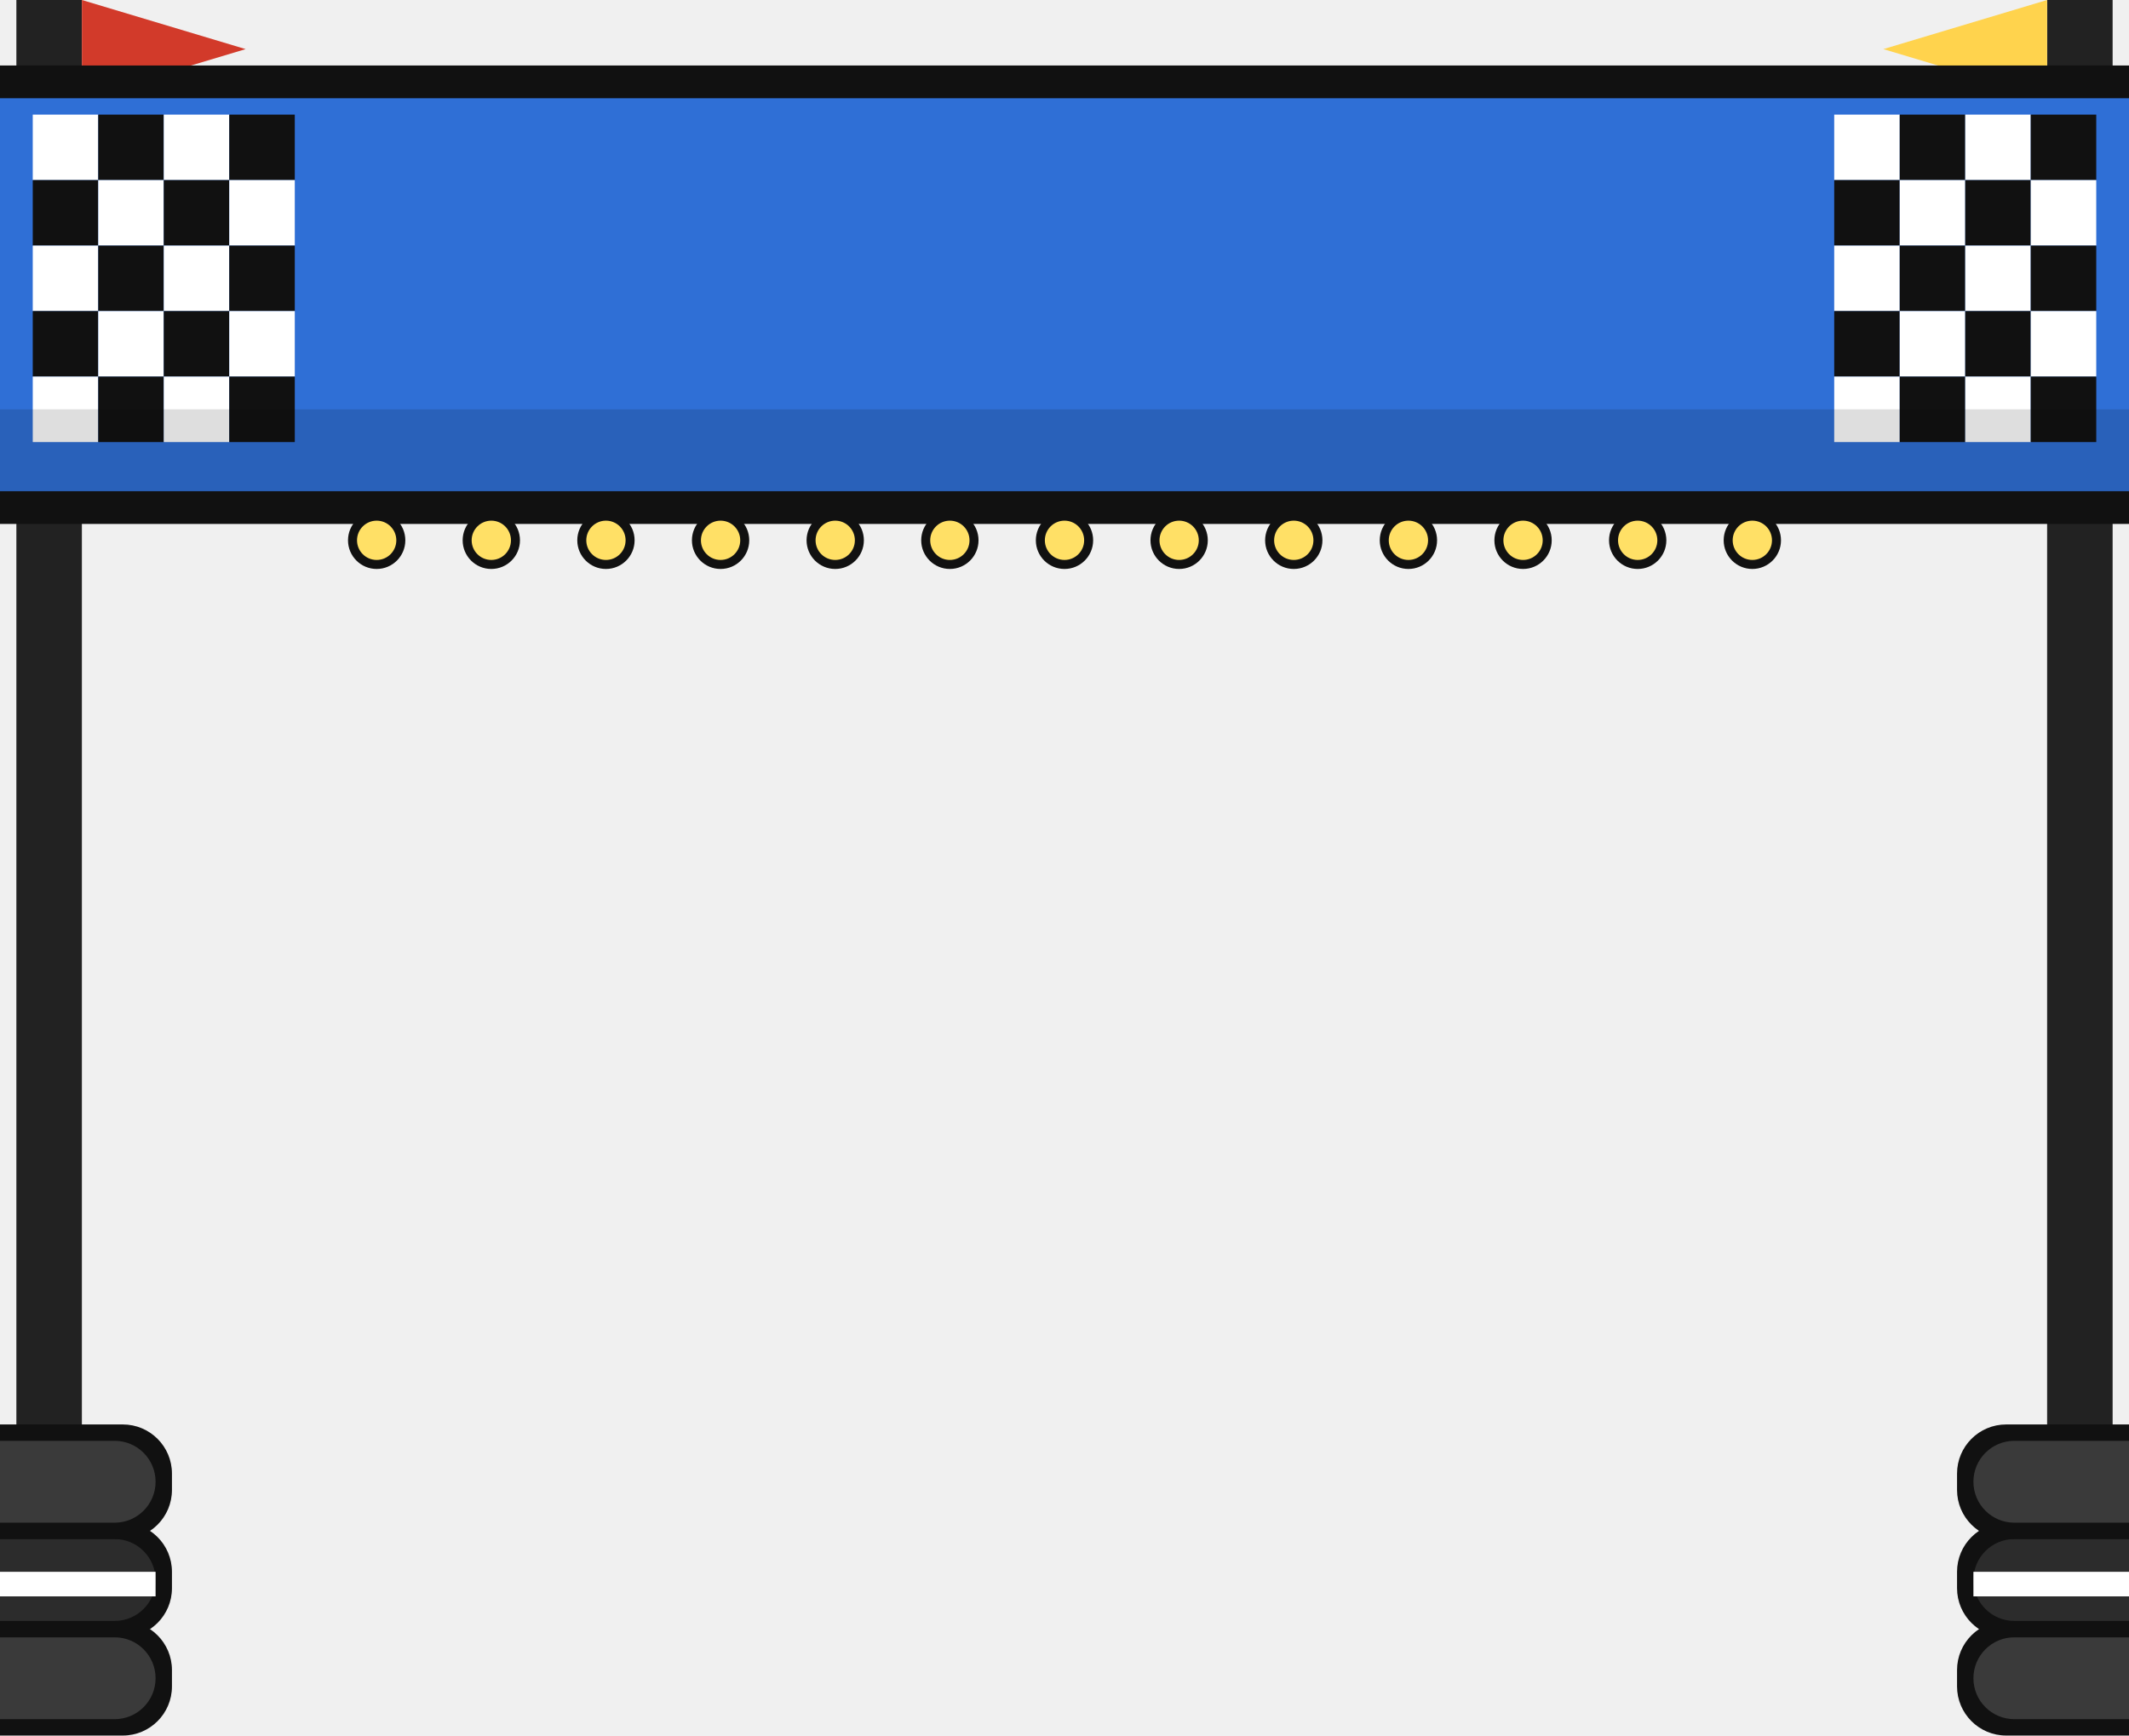
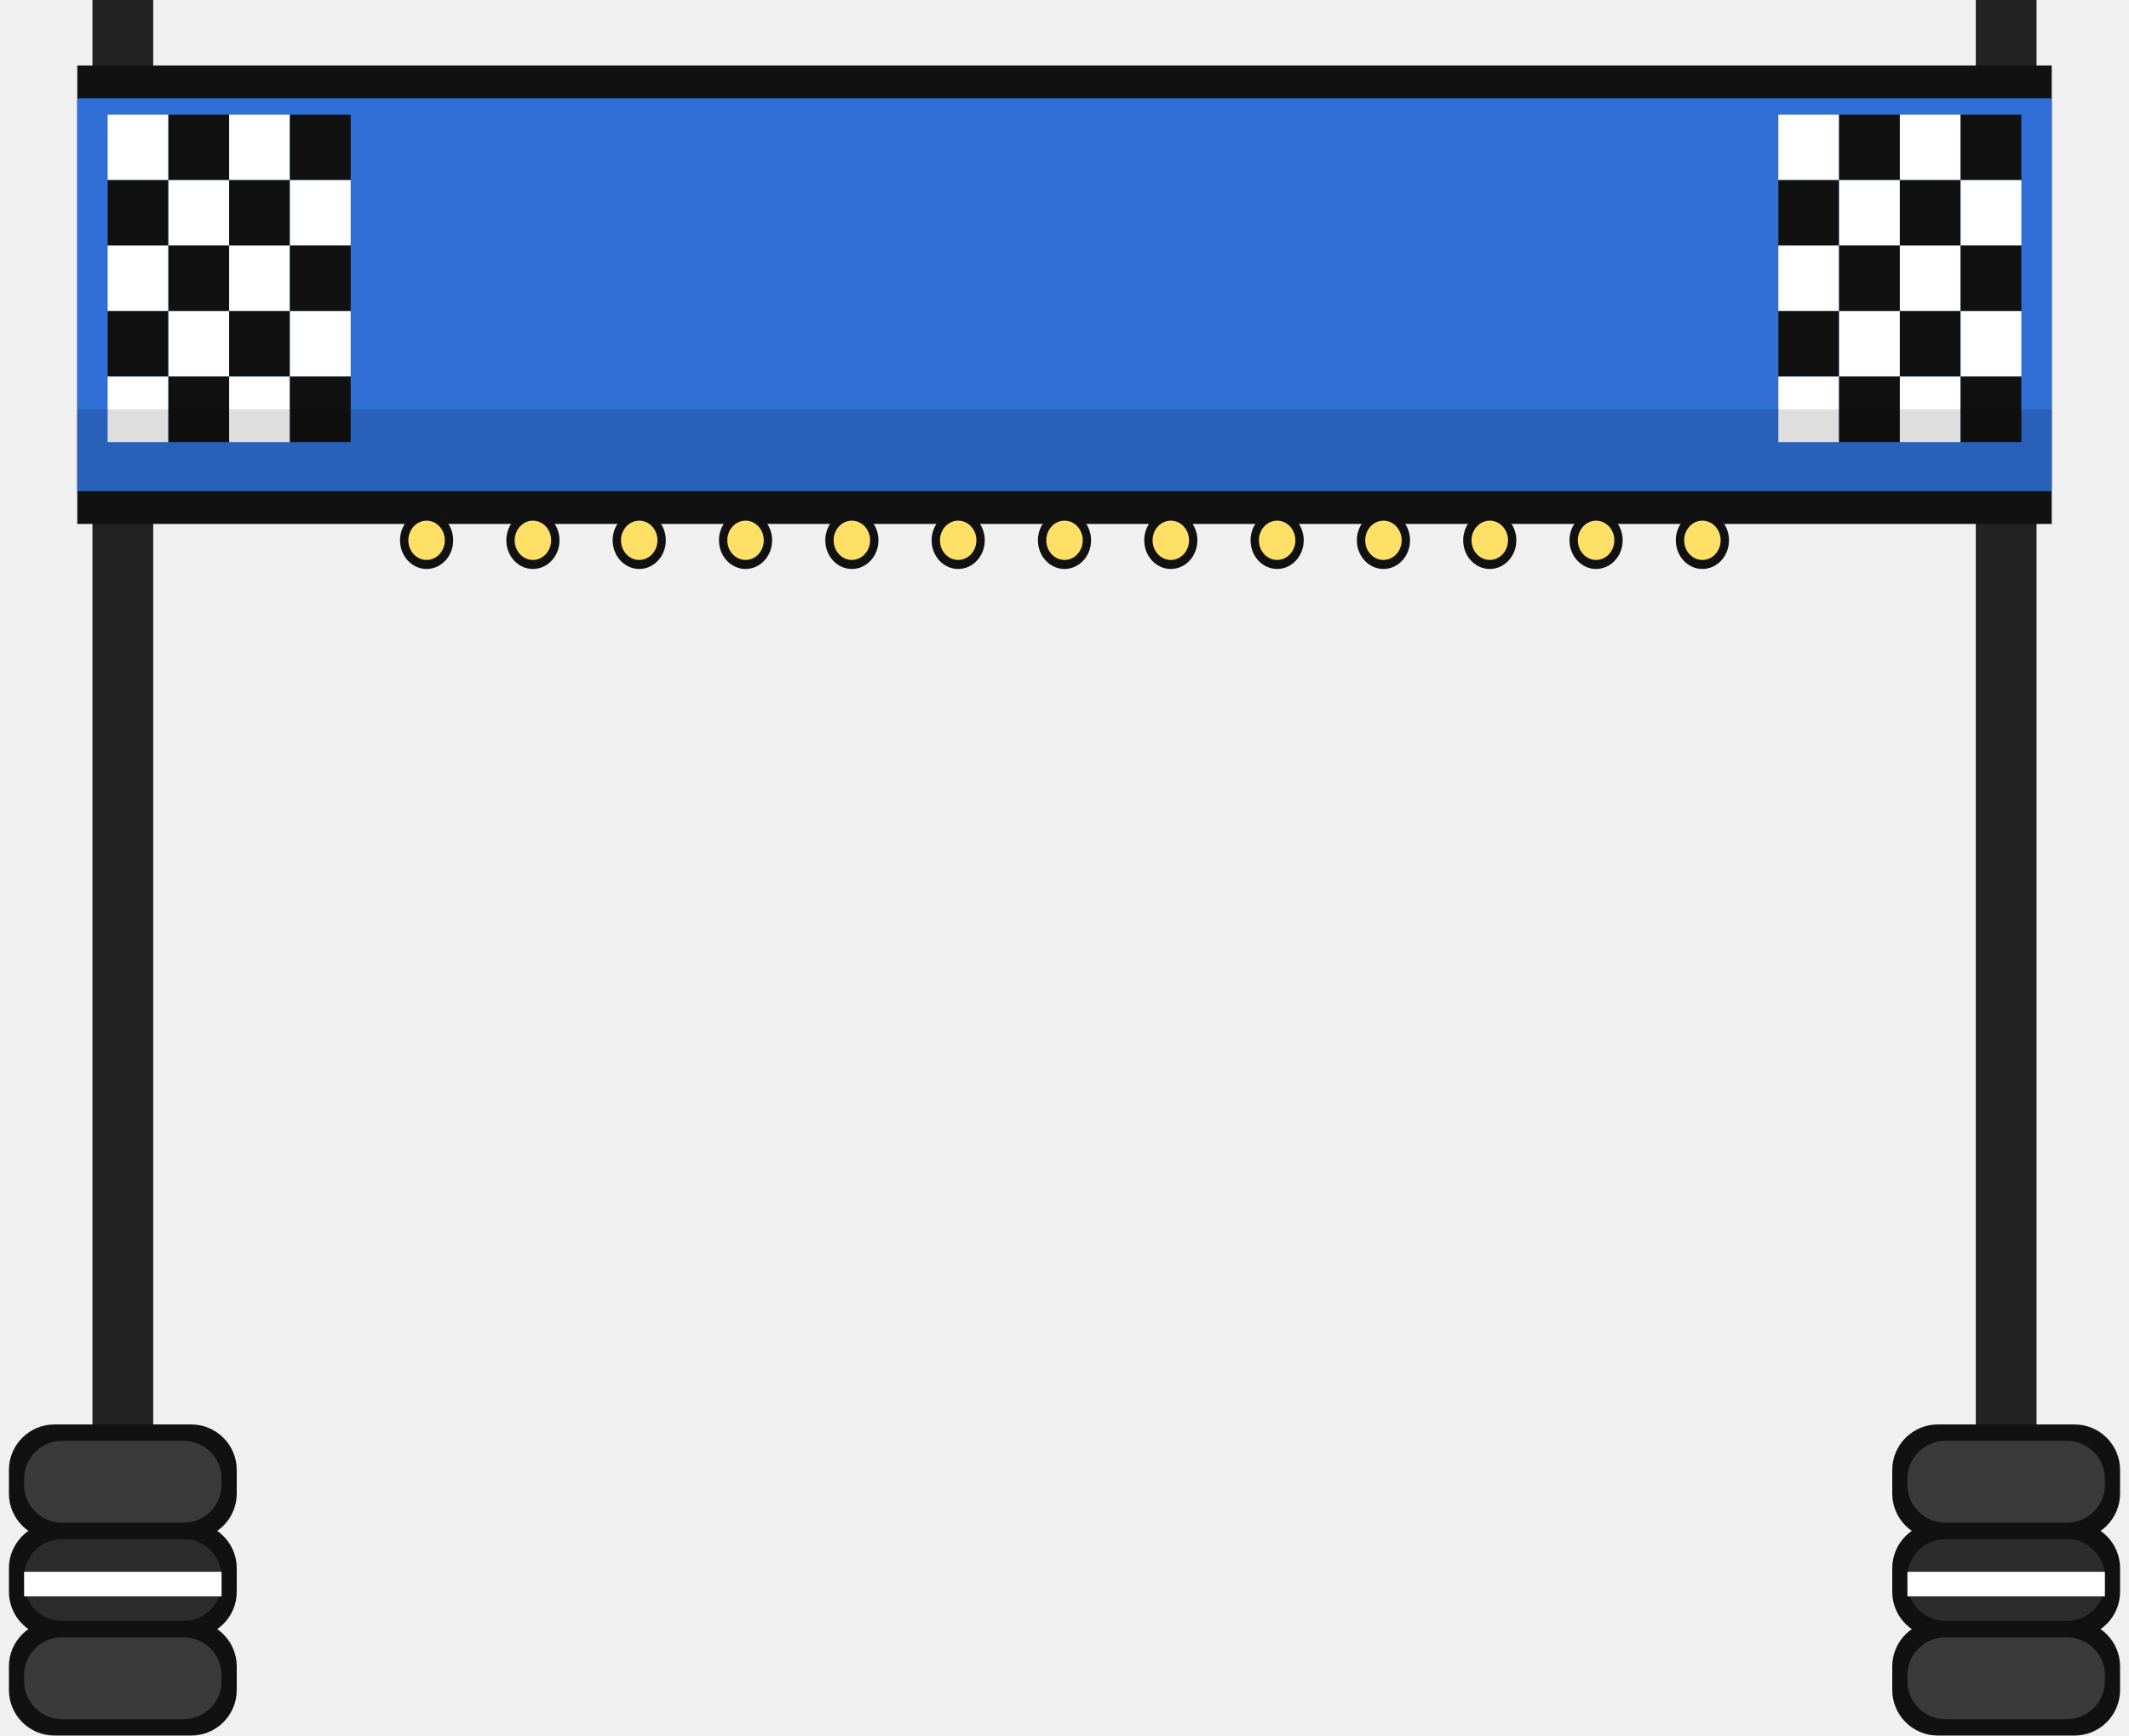
- <svg xmlns="http://www.w3.org/2000/svg" width="260" height="212" viewBox="0 0 260 212">
-   <rect x="2" y="0" width="8" height="206" fill="#222222" />
-   <rect x="250" y="0" width="8" height="206" fill="#222222" />
-   <polygon points="10,0 10,12 30,6" fill="#d23a2a" />
-   <polygon points="250,0 250,12 230,6" fill="#ffd34d" />
-   <rect x="0" y="8" width="260" height="56" fill="#111111" />
-   <rect x="0" y="12" width="260" height="48" fill="#2f6fd6" />
-   <rect x="4" y="14" width="8" height="8" fill="#ffffff" />
-   <rect x="4" y="22" width="8" height="8" fill="#111111" />
-   <rect x="4" y="30" width="8" height="8" fill="#ffffff" />
-   <rect x="4" y="38" width="8" height="8" fill="#111111" />
-   <rect x="4" y="46" width="8" height="8" fill="#ffffff" />
-   <rect x="12" y="14" width="8" height="8" fill="#111111" />
-   <rect x="12" y="22" width="8" height="8" fill="#ffffff" />
-   <rect x="12" y="30" width="8" height="8" fill="#111111" />
-   <rect x="12" y="38" width="8" height="8" fill="#ffffff" />
-   <rect x="12" y="46" width="8" height="8" fill="#111111" />
-   <rect x="20" y="14" width="8" height="8" fill="#ffffff" />
-   <rect x="20" y="22" width="8" height="8" fill="#111111" />
-   <rect x="20" y="30" width="8" height="8" fill="#ffffff" />
-   <rect x="20" y="38" width="8" height="8" fill="#111111" />
-   <rect x="20" y="46" width="8" height="8" fill="#ffffff" />
-   <rect x="28" y="14" width="8" height="8" fill="#111111" />
-   <rect x="28" y="22" width="8" height="8" fill="#ffffff" />
-   <rect x="28" y="30" width="8" height="8" fill="#111111" />
-   <rect x="28" y="38" width="8" height="8" fill="#ffffff" />
-   <rect x="28" y="46" width="8" height="8" fill="#111111" />
-   <rect x="224" y="14" width="8" height="8" fill="#ffffff" />
-   <rect x="224" y="22" width="8" height="8" fill="#111111" />
-   <rect x="224" y="30" width="8" height="8" fill="#ffffff" />
-   <rect x="224" y="38" width="8" height="8" fill="#111111" />
-   <rect x="224" y="46" width="8" height="8" fill="#ffffff" />
-   <rect x="232" y="14" width="8" height="8" fill="#111111" />
-   <rect x="232" y="22" width="8" height="8" fill="#ffffff" />
-   <rect x="232" y="30" width="8" height="8" fill="#111111" />
-   <rect x="232" y="38" width="8" height="8" fill="#ffffff" />
-   <rect x="232" y="46" width="8" height="8" fill="#111111" />
-   <rect x="240" y="14" width="8" height="8" fill="#ffffff" />
-   <rect x="240" y="22" width="8" height="8" fill="#111111" />
-   <rect x="240" y="30" width="8" height="8" fill="#ffffff" />
-   <rect x="240" y="38" width="8" height="8" fill="#111111" />
-   <rect x="240" y="46" width="8" height="8" fill="#ffffff" />
-   <rect x="248" y="14" width="8" height="8" fill="#111111" />
-   <rect x="248" y="22" width="8" height="8" fill="#ffffff" />
-   <rect x="248" y="30" width="8" height="8" fill="#111111" />
-   <rect x="248" y="38" width="8" height="8" fill="#ffffff" />
-   <rect x="248" y="46" width="8" height="8" fill="#111111" />
-   <rect x="0" y="50" width="260" height="10" fill="#000000" fill-opacity="0.13" />
-   <circle cx="46" cy="66" r="3.5" fill="#111111" />
-   <circle cx="46" cy="66" r="2.4" fill="#ffe066" />
-   <circle cx="60" cy="66" r="3.5" fill="#111111" />
-   <circle cx="60" cy="66" r="2.4" fill="#ffe066" />
-   <circle cx="74" cy="66" r="3.5" fill="#111111" />
-   <circle cx="74" cy="66" r="2.4" fill="#ffe066" />
-   <circle cx="88" cy="66" r="3.5" fill="#111111" />
-   <circle cx="88" cy="66" r="2.4" fill="#ffe066" />
-   <circle cx="102" cy="66" r="3.5" fill="#111111" />
-   <circle cx="102" cy="66" r="2.4" fill="#ffe066" />
-   <circle cx="116" cy="66" r="3.5" fill="#111111" />
-   <circle cx="116" cy="66" r="2.4" fill="#ffe066" />
-   <circle cx="130" cy="66" r="3.5" fill="#111111" />
-   <circle cx="130" cy="66" r="2.4" fill="#ffe066" />
-   <circle cx="144" cy="66" r="3.5" fill="#111111" />
-   <circle cx="144" cy="66" r="2.4" fill="#ffe066" />
-   <circle cx="158" cy="66" r="3.5" fill="#111111" />
-   <circle cx="158" cy="66" r="2.4" fill="#ffe066" />
-   <circle cx="172" cy="66" r="3.5" fill="#111111" />
-   <circle cx="172" cy="66" r="2.4" fill="#ffe066" />
-   <circle cx="186" cy="66" r="3.5" fill="#111111" />
-   <circle cx="186" cy="66" r="2.4" fill="#ffe066" />
-   <circle cx="200" cy="66" r="3.5" fill="#111111" />
-   <circle cx="200" cy="66" r="2.4" fill="#ffe066" />
-   <circle cx="214" cy="66" r="3.5" fill="#111111" />
-   <circle cx="214" cy="66" r="2.4" fill="#ffe066" />
-   <rect x="-9" y="198" width="30" height="14" rx="6" fill="#111111" />
-   <rect x="-7" y="200" width="26" height="10" rx="5" fill="#3a3a3a" />
-   <rect x="-9" y="186" width="30" height="14" rx="6" fill="#111111" />
-   <rect x="-7" y="188" width="26" height="10" rx="5" fill="#2c2c2c" />
-   <rect x="-7" y="192" width="26" height="3" fill="#ffffff" />
-   <rect x="-9" y="174" width="30" height="14" rx="6" fill="#111111" />
-   <rect x="-7" y="176" width="26" height="10" rx="5" fill="#3a3a3a" />
-   <rect x="239" y="198" width="30" height="14" rx="6" fill="#111111" />
-   <rect x="241" y="200" width="26" height="10" rx="5" fill="#3a3a3a" />
-   <rect x="239" y="186" width="30" height="14" rx="6" fill="#111111" />
-   <rect x="241" y="188" width="26" height="10" rx="5" fill="#2c2c2c" />
-   <rect x="241" y="192" width="26" height="3" fill="#ffffff" />
-   <rect x="239" y="174" width="30" height="14" rx="6" fill="#111111" />
-   <rect x="241" y="176" width="26" height="10" rx="5" fill="#3a3a3a" />
+ <svg xmlns="http://www.w3.org/2000/svg" width="260" height="212" viewBox="0 0 260 212" version="1.1" id="svg83">
+   <defs id="defs83" />
+   <rect x="11.291" y="0" width="7.419" height="206" fill="#222222" id="rect1" style="stroke-width:0.963" />
+   <rect x="241.289" y="0" width="7.419" height="206" fill="#222222" id="rect2" style="stroke-width:0.963" />
+   <rect x="9.437" y="8" width="241.127" height="56" fill="#111111" id="rect3" style="stroke-width:0.963" />
+   <rect x="9.437" y="12" width="241.127" height="48" fill="#2f6fd6" id="rect4" style="stroke-width:0.963" />
+   <rect x="13.146" y="14" width="7.419" height="8" fill="#ffffff" id="rect5" style="stroke-width:0.963" />
+   <rect x="13.146" y="22" width="7.419" height="8" fill="#111111" id="rect6" style="stroke-width:0.963" />
+   <rect x="13.146" y="30" width="7.419" height="8" fill="#ffffff" id="rect7" style="stroke-width:0.963" />
+   <rect x="13.146" y="38" width="7.419" height="8" fill="#111111" id="rect8" style="stroke-width:0.963" />
+   <rect x="13.146" y="46" width="7.419" height="8" fill="#ffffff" id="rect9" style="stroke-width:0.963" />
+   <rect x="20.566" y="14" width="7.419" height="8" fill="#111111" id="rect10" style="stroke-width:0.963" />
+   <rect x="20.566" y="22" width="7.419" height="8" fill="#ffffff" id="rect11" style="stroke-width:0.963" />
+   <rect x="20.566" y="30" width="7.419" height="8" fill="#111111" id="rect12" style="stroke-width:0.963" />
+   <rect x="20.566" y="38" width="7.419" height="8" fill="#ffffff" id="rect13" style="stroke-width:0.963" />
+   <rect x="20.566" y="46" width="7.419" height="8" fill="#111111" id="rect14" style="stroke-width:0.963" />
+   <rect x="27.985" y="14" width="7.419" height="8" fill="#ffffff" id="rect15" style="stroke-width:0.963" />
+   <rect x="27.985" y="22" width="7.419" height="8" fill="#111111" id="rect16" style="stroke-width:0.963" />
+   <rect x="27.985" y="30" width="7.419" height="8" fill="#ffffff" id="rect17" style="stroke-width:0.963" />
+   <rect x="27.985" y="38" width="7.419" height="8" fill="#111111" id="rect18" style="stroke-width:0.963" />
+   <rect x="27.985" y="46" width="7.419" height="8" fill="#ffffff" id="rect19" style="stroke-width:0.963" />
+   <rect x="35.404" y="14" width="7.419" height="8" fill="#111111" id="rect20" style="stroke-width:0.963" />
+   <rect x="35.404" y="22" width="7.419" height="8" fill="#ffffff" id="rect21" style="stroke-width:0.963" />
+   <rect x="35.404" y="30" width="7.419" height="8" fill="#111111" id="rect22" style="stroke-width:0.963" />
+   <rect x="35.404" y="38" width="7.419" height="8" fill="#ffffff" id="rect23" style="stroke-width:0.963" />
+   <rect x="35.404" y="46" width="7.419" height="8" fill="#111111" id="rect24" style="stroke-width:0.963" />
+   <rect x="217.177" y="14" width="7.419" height="8" fill="#ffffff" id="rect25" style="stroke-width:0.963" />
+   <rect x="217.177" y="22" width="7.419" height="8" fill="#111111" id="rect26" style="stroke-width:0.963" />
+   <rect x="217.177" y="30" width="7.419" height="8" fill="#ffffff" id="rect27" style="stroke-width:0.963" />
+   <rect x="217.177" y="38" width="7.419" height="8" fill="#111111" id="rect28" style="stroke-width:0.963" />
+   <rect x="217.177" y="46" width="7.419" height="8" fill="#ffffff" id="rect29" style="stroke-width:0.963" />
+   <rect x="224.596" y="14" width="7.419" height="8" fill="#111111" id="rect30" style="stroke-width:0.963" />
+   <rect x="224.596" y="22" width="7.419" height="8" fill="#ffffff" id="rect31" style="stroke-width:0.963" />
+   <rect x="224.596" y="30" width="7.419" height="8" fill="#111111" id="rect32" style="stroke-width:0.963" />
+   <rect x="224.596" y="38" width="7.419" height="8" fill="#ffffff" id="rect33" style="stroke-width:0.963" />
+   <rect x="224.596" y="46" width="7.419" height="8" fill="#111111" id="rect34" style="stroke-width:0.963" />
+   <rect x="232.015" y="14" width="7.419" height="8" fill="#ffffff" id="rect35" style="stroke-width:0.963" />
+   <rect x="232.015" y="22" width="7.419" height="8" fill="#111111" id="rect36" style="stroke-width:0.963" />
+   <rect x="232.015" y="30" width="7.419" height="8" fill="#ffffff" id="rect37" style="stroke-width:0.963" />
+   <rect x="232.015" y="38" width="7.419" height="8" fill="#111111" id="rect38" style="stroke-width:0.963" />
+   <rect x="232.015" y="46" width="7.419" height="8" fill="#ffffff" id="rect39" style="stroke-width:0.963" />
+   <rect x="239.434" y="14" width="7.419" height="8" fill="#111111" id="rect40" style="stroke-width:0.963" />
+   <rect x="239.434" y="22" width="7.419" height="8" fill="#ffffff" id="rect41" style="stroke-width:0.963" />
+   <rect x="239.434" y="30" width="7.419" height="8" fill="#111111" id="rect42" style="stroke-width:0.963" />
+   <rect x="239.434" y="38" width="7.419" height="8" fill="#ffffff" id="rect43" style="stroke-width:0.963" />
+   <rect x="239.434" y="46" width="7.419" height="8" fill="#111111" id="rect44" style="stroke-width:0.963" />
+   <rect x="9.437" y="50" width="241.127" height="10" fill="#000000" fill-opacity="0.13" id="rect45" style="stroke-width:0.963" />
+   <ellipse cx="52.097" cy="66" fill="#111111" id="circle45" rx="3.246" ry="3.5" style="stroke-width:0.963" />
+   <ellipse cx="52.097" cy="66" fill="#ffe066" id="circle46" rx="2.226" ry="2.4" style="stroke-width:0.963" />
+   <ellipse cx="65.081" cy="66" fill="#111111" id="circle47" rx="3.246" ry="3.5" style="stroke-width:0.963" />
+   <ellipse cx="65.081" cy="66" fill="#ffe066" id="circle48" rx="2.226" ry="2.4" style="stroke-width:0.963" />
+   <ellipse cx="78.065" cy="66" fill="#111111" id="circle49" rx="3.246" ry="3.5" style="stroke-width:0.963" />
+   <ellipse cx="78.065" cy="66" fill="#ffe066" id="circle50" rx="2.226" ry="2.4" style="stroke-width:0.963" />
+   <ellipse cx="91.049" cy="66" fill="#111111" id="circle51" rx="3.246" ry="3.5" style="stroke-width:0.963" />
+   <ellipse cx="91.049" cy="66" fill="#ffe066" id="circle52" rx="2.226" ry="2.4" style="stroke-width:0.963" />
+   <ellipse cx="104.032" cy="66" fill="#111111" id="circle53" rx="3.246" ry="3.5" style="stroke-width:0.963" />
+   <ellipse cx="104.032" cy="66" fill="#ffe066" id="circle54" rx="2.226" ry="2.4" style="stroke-width:0.963" />
+   <ellipse cx="117.016" cy="66" fill="#111111" id="circle55" rx="3.246" ry="3.5" style="stroke-width:0.963" />
+   <ellipse cx="117.016" cy="66" fill="#ffe066" id="circle56" rx="2.226" ry="2.4" style="stroke-width:0.963" />
+   <ellipse cx="130" cy="66" fill="#111111" id="circle57" rx="3.246" ry="3.5" style="stroke-width:0.963" />
+   <ellipse cx="130" cy="66" fill="#ffe066" id="circle58" rx="2.226" ry="2.4" style="stroke-width:0.963" />
+   <ellipse cx="142.984" cy="66" fill="#111111" id="circle59" rx="3.246" ry="3.5" style="stroke-width:0.963" />
+   <ellipse cx="142.984" cy="66" fill="#ffe066" id="circle60" rx="2.226" ry="2.4" style="stroke-width:0.963" />
+   <ellipse cx="155.968" cy="66" fill="#111111" id="circle61" rx="3.246" ry="3.5" style="stroke-width:0.963" />
+   <ellipse cx="155.968" cy="66" fill="#ffe066" id="circle62" rx="2.226" ry="2.4" style="stroke-width:0.963" />
+   <ellipse cx="168.951" cy="66" fill="#111111" id="circle63" rx="3.246" ry="3.5" style="stroke-width:0.963" />
+   <ellipse cx="168.951" cy="66" fill="#ffe066" id="circle64" rx="2.226" ry="2.4" style="stroke-width:0.963" />
+   <ellipse cx="181.935" cy="66" fill="#111111" id="circle65" rx="3.246" ry="3.5" style="stroke-width:0.963" />
+   <ellipse cx="181.935" cy="66" fill="#ffe066" id="circle66" rx="2.226" ry="2.4" style="stroke-width:0.963" />
+   <ellipse cx="194.919" cy="66" fill="#111111" id="circle67" rx="3.246" ry="3.5" style="stroke-width:0.963" />
+   <ellipse cx="194.919" cy="66" fill="#ffe066" id="circle68" rx="2.226" ry="2.4" style="stroke-width:0.963" />
+   <ellipse cx="207.903" cy="66" fill="#111111" id="circle69" rx="3.246" ry="3.5" style="stroke-width:0.963" />
+   <ellipse cx="207.903" cy="66" fill="#ffe066" id="circle70" rx="2.226" ry="2.4" style="stroke-width:0.963" />
+   <rect x="1.09" y="198" width="27.822" height="14" rx="5.564" fill="#111111" id="rect70" style="stroke-width:0.963" />
+   <rect x="2.945" y="200" width="24.113" height="10" rx="4.637" fill="#3a3a3a" id="rect71" style="stroke-width:0.963" />
+   <rect x="1.09" y="186" width="27.822" height="14" rx="5.564" fill="#111111" id="rect72" style="stroke-width:0.963" />
+   <rect x="2.945" y="188" width="24.113" height="10" rx="4.637" fill="#2c2c2c" id="rect73" style="stroke-width:0.963" />
+   <rect x="2.945" y="192" width="24.113" height="3" fill="#ffffff" id="rect74" style="stroke-width:0.963" />
+   <rect x="1.09" y="174" width="27.822" height="14" rx="5.564" fill="#111111" id="rect75" style="stroke-width:0.963" />
+   <rect x="2.945" y="176" width="24.113" height="10" rx="4.637" fill="#3a3a3a" id="rect76" style="stroke-width:0.963" />
+   <rect x="231.088" y="198" width="27.822" height="14" rx="5.564" fill="#111111" id="rect77" style="stroke-width:0.963" />
+   <rect x="232.943" y="200" width="24.113" height="10" rx="4.637" fill="#3a3a3a" id="rect78" style="stroke-width:0.963" />
+   <rect x="231.088" y="186" width="27.822" height="14" rx="5.564" fill="#111111" id="rect79" style="stroke-width:0.963" />
+   <rect x="232.943" y="188" width="24.113" height="10" rx="4.637" fill="#2c2c2c" id="rect80" style="stroke-width:0.963" />
+   <rect x="232.943" y="192" width="24.113" height="3" fill="#ffffff" id="rect81" style="stroke-width:0.963" />
+   <rect x="231.088" y="174" width="27.822" height="14" rx="5.564" fill="#111111" id="rect82" style="stroke-width:0.963" />
+   <rect x="232.943" y="176" width="24.113" height="10" rx="4.637" fill="#3a3a3a" id="rect83" style="stroke-width:0.963" />
</svg>
